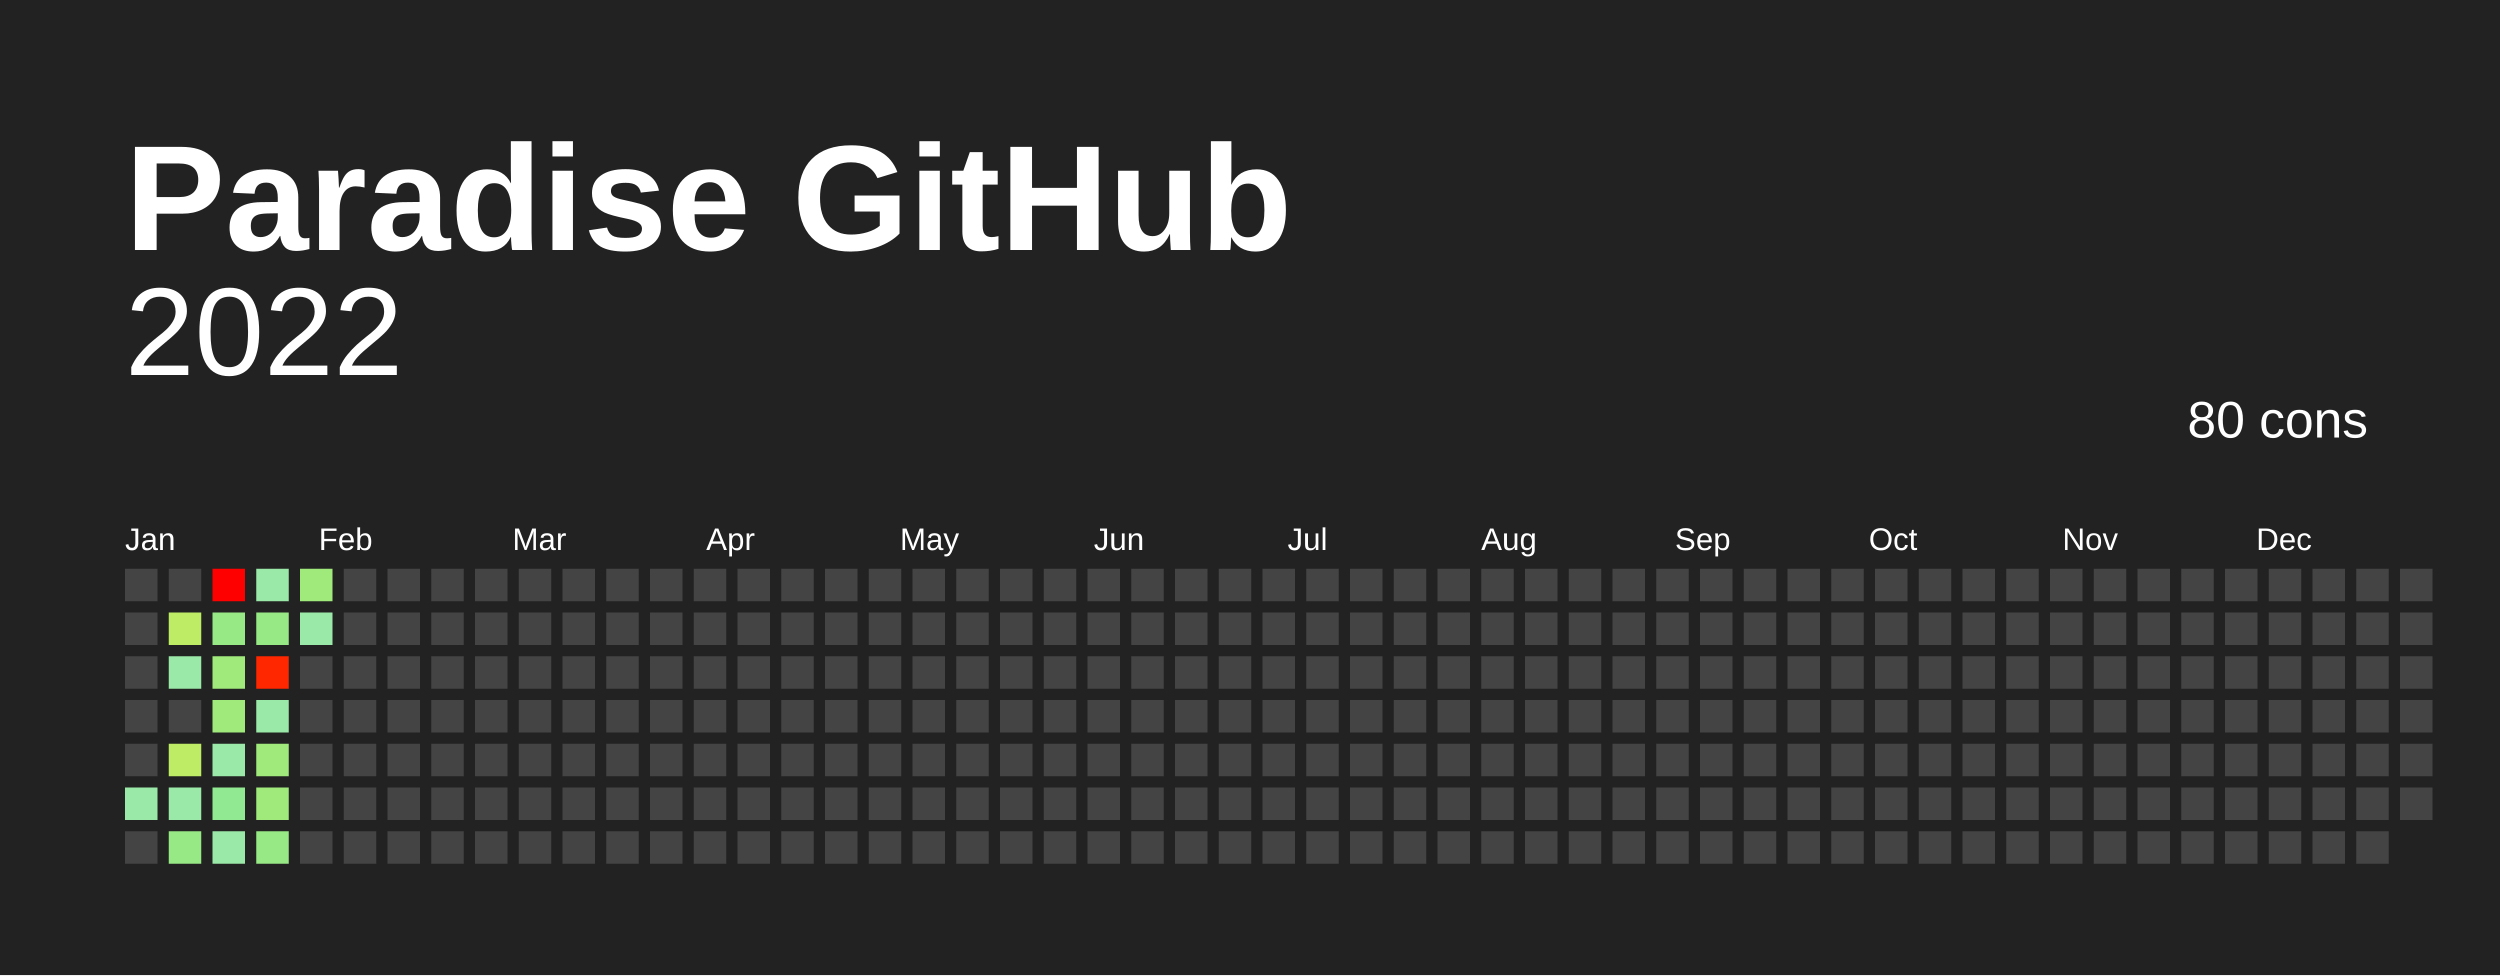
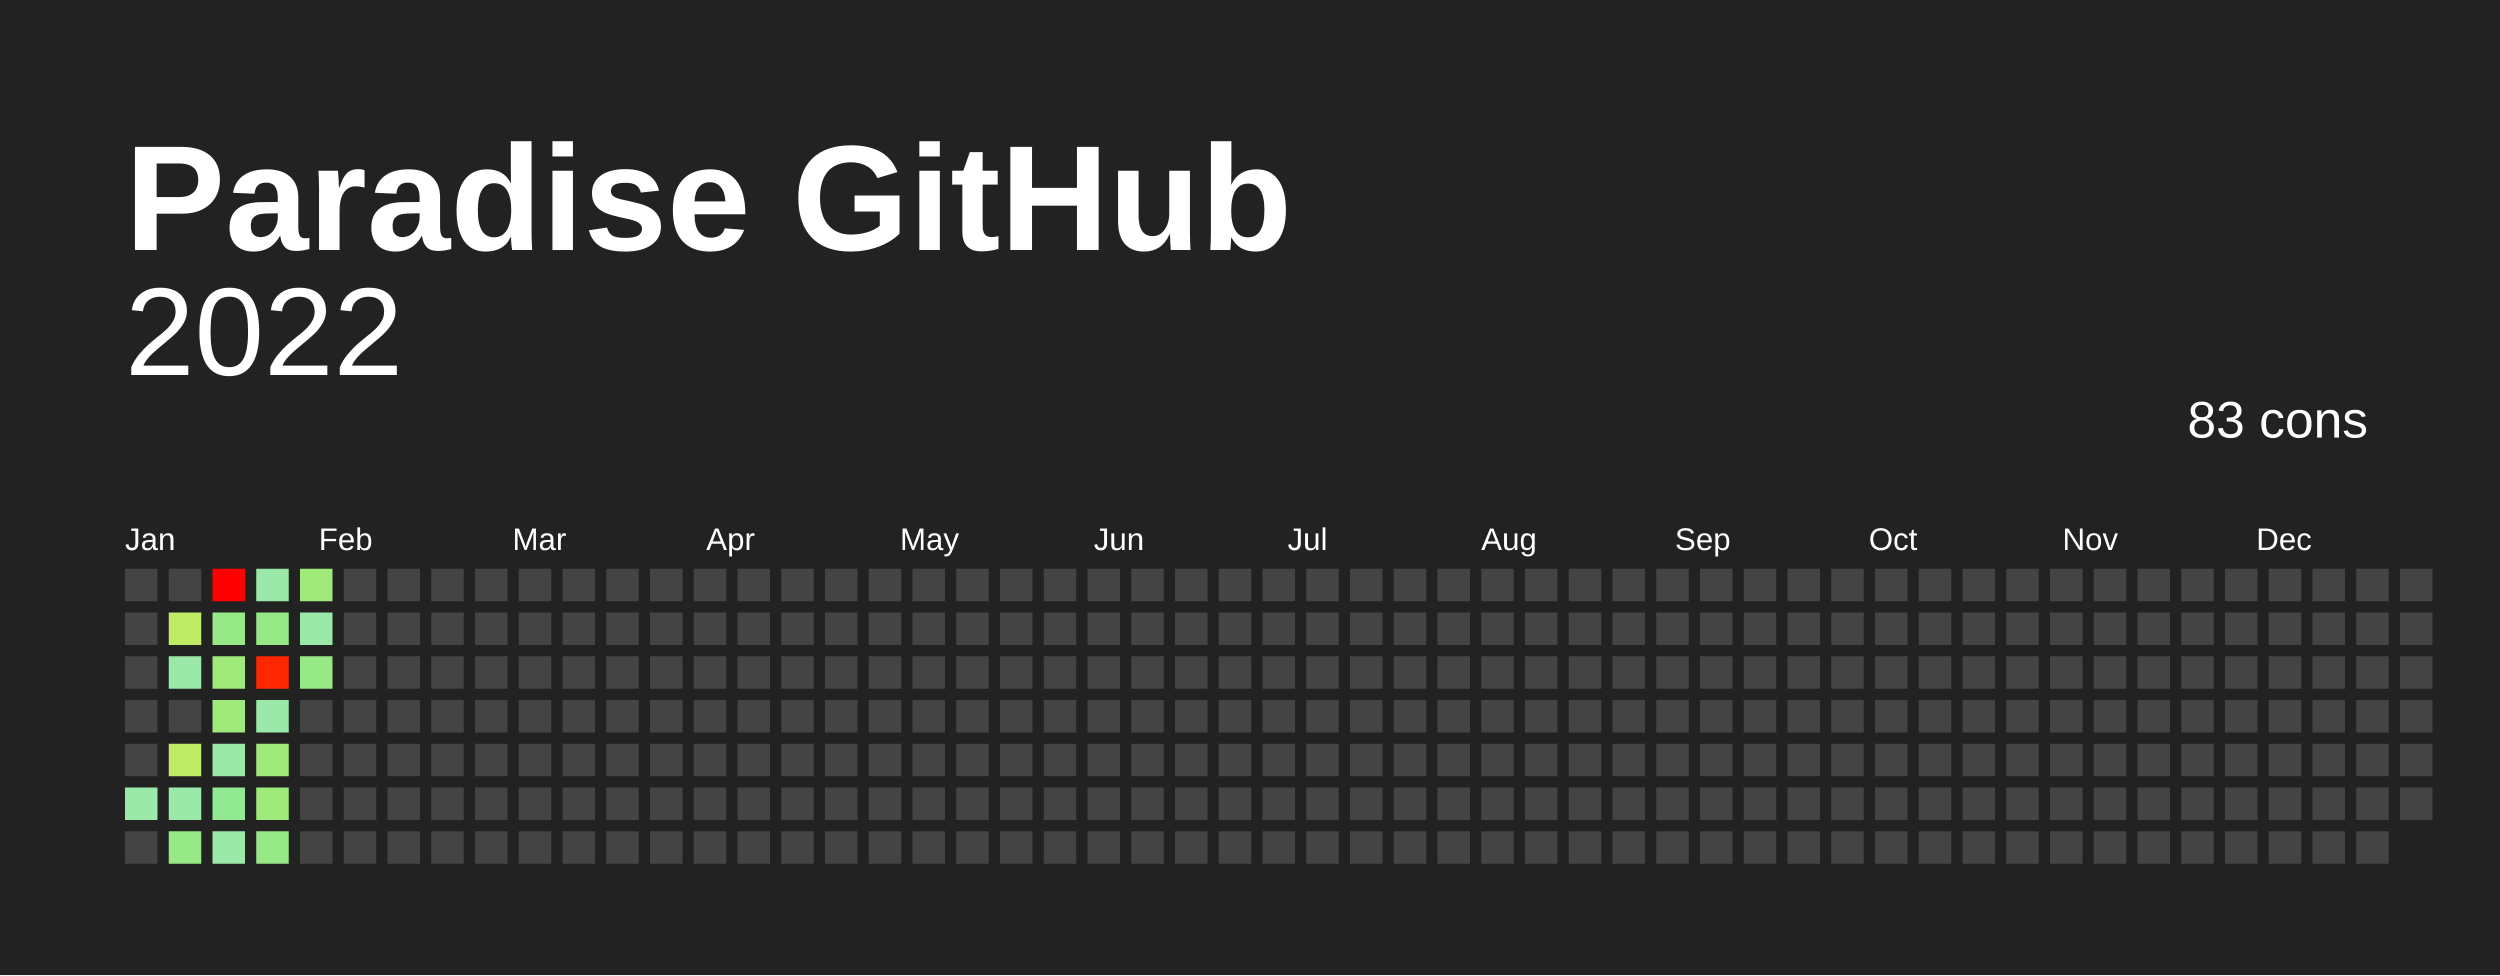
<svg xmlns="http://www.w3.org/2000/svg" baseProfile="full" height="78mm" version="1.1" viewBox="0,0,200,78" width="200mm">
  <defs />
  <rect fill="#222222" height="78" width="200" x="0" y="0" />
  <text fill="#FFFFFF" style="font-size:12px; font-family:Arial; font-weight:bold;" x="10" y="20">Paradise GitHub</text>
  <text alignment-baseline="hanging" fill="#FFFFFF" style="font-size:10.0px; font-family:Arial;" x="10" y="30">2022</text>
-   <text alignment-baseline="hanging" fill="#FFFFFF" style="font-size:4.125px; font-family:Arial;" x="175" y="35">80 cons</text>
+   <text alignment-baseline="hanging" fill="#FFFFFF" style="font-size:4.125px; font-family:Arial;" x="175" y="35">83 cons</text>
  <text fill="#FFFFFF" style="font-size:2.5px; font-family:Arial" x="10.0" y="44">Jan</text>
  <text fill="#FFFFFF" style="font-size:2.5px; font-family:Arial" x="25.5" y="44">Feb</text>
  <text fill="#FFFFFF" style="font-size:2.5px; font-family:Arial" x="41.0" y="44">Mar</text>
  <text fill="#FFFFFF" style="font-size:2.5px; font-family:Arial" x="56.5" y="44">Apr</text>
  <text fill="#FFFFFF" style="font-size:2.5px; font-family:Arial" x="72.0" y="44">May</text>
  <text fill="#FFFFFF" style="font-size:2.5px; font-family:Arial" x="87.5" y="44">Jun</text>
  <text fill="#FFFFFF" style="font-size:2.5px; font-family:Arial" x="103.0" y="44">Jul</text>
  <text fill="#FFFFFF" style="font-size:2.5px; font-family:Arial" x="118.5" y="44">Aug</text>
  <text fill="#FFFFFF" style="font-size:2.5px; font-family:Arial" x="134.0" y="44">Sep</text>
  <text fill="#FFFFFF" style="font-size:2.5px; font-family:Arial" x="149.5" y="44">Oct</text>
  <text fill="#FFFFFF" style="font-size:2.5px; font-family:Arial" x="165.0" y="44">Nov</text>
  <text fill="#FFFFFF" style="font-size:2.5px; font-family:Arial" x="180.5" y="44">Dec</text>
  <rect fill="#444444" height="2.6" width="2.6" x="10.0" y="45.5" />
  <rect fill="#444444" height="2.6" width="2.6" x="10.0" y="49.0" />
  <rect fill="#444444" height="2.6" width="2.6" x="10.0" y="52.5" />
  <rect fill="#444444" height="2.6" width="2.6" x="10.0" y="56.0" />
  <rect fill="#444444" height="2.6" width="2.6" x="10.0" y="59.5" />
  <rect fill="#9be9a8" height="2.6" width="2.6" x="10.0" y="63.0" />
  <rect fill="#444444" height="2.6" width="2.6" x="10.0" y="66.5" />
  <rect fill="#444444" height="2.6" width="2.6" x="13.5" y="45.5" />
  <rect fill="#bfec65" height="2.6" width="2.6" x="13.5" y="49.0" />
  <rect fill="#9be9a8" height="2.6" width="2.6" x="13.5" y="52.5" />
  <rect fill="#444444" height="2.6" width="2.6" x="13.5" y="56.0" />
  <rect fill="#bfec65" height="2.6" width="2.6" x="13.5" y="59.5" />
  <rect fill="#9be9a8" height="2.6" width="2.6" x="13.5" y="63.0" />
  <rect fill="#97e986" height="2.6" width="2.6" x="13.5" y="66.5" />
  <rect fill="red" height="2.6" width="2.6" x="17.0" y="45.5" />
  <rect fill="#97e986" height="2.6" width="2.6" x="17.0" y="49.0" />
  <rect fill="#a0ea7b" height="2.6" width="2.6" x="17.0" y="52.5" />
  <rect fill="#a0ea7b" height="2.6" width="2.6" x="17.0" y="56.0" />
  <rect fill="#9be9a8" height="2.6" width="2.6" x="17.0" y="59.5" />
  <rect fill="#91e991" height="2.6" width="2.6" x="17.0" y="63.0" />
  <rect fill="#9be9a8" height="2.6" width="2.6" x="17.0" y="66.5" />
  <rect fill="#9be9a8" height="2.6" width="2.6" x="20.5" y="45.5" />
  <rect fill="#97e986" height="2.6" width="2.6" x="20.5" y="49.0" />
  <rect fill="#ff2700" height="2.6" width="2.6" x="20.5" y="52.5" />
  <rect fill="#9be9a8" height="2.6" width="2.6" x="20.5" y="56.0" />
  <rect fill="#a0ea7b" height="2.6" width="2.6" x="20.5" y="59.5" />
  <rect fill="#a0ea7b" height="2.6" width="2.6" x="20.5" y="63.0" />
  <rect fill="#97e986" height="2.6" width="2.6" x="20.5" y="66.5" />
  <rect fill="#a0ea7b" height="2.6" width="2.6" x="24.0" y="45.5" />
  <rect fill="#9be9a8" height="2.6" width="2.6" x="24.0" y="49.0" />
-   <rect fill="#444444" height="2.6" width="2.6" x="24.0" y="52.5" />
+   <rect fill="#97e986" height="2.6" width="2.6" x="24.0" y="52.5" />
  <rect fill="#444444" height="2.6" width="2.6" x="24.0" y="56.0" />
  <rect fill="#444444" height="2.6" width="2.6" x="24.0" y="59.5" />
  <rect fill="#444444" height="2.6" width="2.6" x="24.0" y="63.0" />
  <rect fill="#444444" height="2.6" width="2.6" x="24.0" y="66.5" />
  <rect fill="#444444" height="2.6" width="2.6" x="27.5" y="45.5" />
  <rect fill="#444444" height="2.6" width="2.6" x="27.5" y="49.0" />
  <rect fill="#444444" height="2.6" width="2.6" x="27.5" y="52.5" />
  <rect fill="#444444" height="2.6" width="2.6" x="27.5" y="56.0" />
  <rect fill="#444444" height="2.6" width="2.6" x="27.5" y="59.5" />
  <rect fill="#444444" height="2.6" width="2.6" x="27.5" y="63.0" />
  <rect fill="#444444" height="2.6" width="2.6" x="27.5" y="66.5" />
  <rect fill="#444444" height="2.6" width="2.6" x="31.0" y="45.5" />
  <rect fill="#444444" height="2.6" width="2.6" x="31.0" y="49.0" />
  <rect fill="#444444" height="2.6" width="2.6" x="31.0" y="52.5" />
  <rect fill="#444444" height="2.6" width="2.6" x="31.0" y="56.0" />
  <rect fill="#444444" height="2.6" width="2.6" x="31.0" y="59.5" />
  <rect fill="#444444" height="2.6" width="2.6" x="31.0" y="63.0" />
  <rect fill="#444444" height="2.6" width="2.6" x="31.0" y="66.5" />
  <rect fill="#444444" height="2.6" width="2.6" x="34.5" y="45.5" />
  <rect fill="#444444" height="2.6" width="2.6" x="34.5" y="49.0" />
  <rect fill="#444444" height="2.6" width="2.6" x="34.5" y="52.5" />
  <rect fill="#444444" height="2.6" width="2.6" x="34.5" y="56.0" />
  <rect fill="#444444" height="2.6" width="2.6" x="34.5" y="59.5" />
  <rect fill="#444444" height="2.6" width="2.6" x="34.5" y="63.0" />
  <rect fill="#444444" height="2.6" width="2.6" x="34.5" y="66.5" />
  <rect fill="#444444" height="2.6" width="2.6" x="38.0" y="45.5" />
  <rect fill="#444444" height="2.6" width="2.6" x="38.0" y="49.0" />
  <rect fill="#444444" height="2.6" width="2.6" x="38.0" y="52.5" />
  <rect fill="#444444" height="2.6" width="2.6" x="38.0" y="56.0" />
  <rect fill="#444444" height="2.6" width="2.6" x="38.0" y="59.5" />
  <rect fill="#444444" height="2.6" width="2.6" x="38.0" y="63.0" />
  <rect fill="#444444" height="2.6" width="2.6" x="38.0" y="66.5" />
  <rect fill="#444444" height="2.6" width="2.6" x="41.5" y="45.5" />
  <rect fill="#444444" height="2.6" width="2.6" x="41.5" y="49.0" />
  <rect fill="#444444" height="2.6" width="2.6" x="41.5" y="52.5" />
  <rect fill="#444444" height="2.6" width="2.6" x="41.5" y="56.0" />
  <rect fill="#444444" height="2.6" width="2.6" x="41.5" y="59.5" />
  <rect fill="#444444" height="2.6" width="2.6" x="41.5" y="63.0" />
  <rect fill="#444444" height="2.6" width="2.6" x="41.5" y="66.5" />
  <rect fill="#444444" height="2.6" width="2.6" x="45.0" y="45.5" />
  <rect fill="#444444" height="2.6" width="2.6" x="45.0" y="49.0" />
  <rect fill="#444444" height="2.6" width="2.6" x="45.0" y="52.5" />
  <rect fill="#444444" height="2.6" width="2.6" x="45.0" y="56.0" />
  <rect fill="#444444" height="2.6" width="2.6" x="45.0" y="59.5" />
  <rect fill="#444444" height="2.6" width="2.6" x="45.0" y="63.0" />
  <rect fill="#444444" height="2.6" width="2.6" x="45.0" y="66.5" />
  <rect fill="#444444" height="2.6" width="2.6" x="48.5" y="45.5" />
  <rect fill="#444444" height="2.6" width="2.6" x="48.5" y="49.0" />
  <rect fill="#444444" height="2.6" width="2.6" x="48.5" y="52.5" />
  <rect fill="#444444" height="2.6" width="2.6" x="48.5" y="56.0" />
  <rect fill="#444444" height="2.6" width="2.6" x="48.5" y="59.5" />
  <rect fill="#444444" height="2.6" width="2.6" x="48.5" y="63.0" />
  <rect fill="#444444" height="2.6" width="2.6" x="48.5" y="66.5" />
  <rect fill="#444444" height="2.6" width="2.6" x="52.0" y="45.5" />
  <rect fill="#444444" height="2.6" width="2.6" x="52.0" y="49.0" />
  <rect fill="#444444" height="2.6" width="2.6" x="52.0" y="52.5" />
  <rect fill="#444444" height="2.6" width="2.6" x="52.0" y="56.0" />
  <rect fill="#444444" height="2.6" width="2.6" x="52.0" y="59.5" />
  <rect fill="#444444" height="2.6" width="2.6" x="52.0" y="63.0" />
  <rect fill="#444444" height="2.6" width="2.6" x="52.0" y="66.5" />
  <rect fill="#444444" height="2.6" width="2.6" x="55.5" y="45.5" />
  <rect fill="#444444" height="2.6" width="2.6" x="55.5" y="49.0" />
  <rect fill="#444444" height="2.6" width="2.6" x="55.5" y="52.5" />
  <rect fill="#444444" height="2.6" width="2.6" x="55.5" y="56.0" />
  <rect fill="#444444" height="2.6" width="2.6" x="55.5" y="59.5" />
  <rect fill="#444444" height="2.6" width="2.6" x="55.5" y="63.0" />
  <rect fill="#444444" height="2.6" width="2.6" x="55.5" y="66.5" />
  <rect fill="#444444" height="2.6" width="2.6" x="59.0" y="45.5" />
  <rect fill="#444444" height="2.6" width="2.6" x="59.0" y="49.0" />
  <rect fill="#444444" height="2.6" width="2.6" x="59.0" y="52.5" />
  <rect fill="#444444" height="2.6" width="2.6" x="59.0" y="56.0" />
  <rect fill="#444444" height="2.6" width="2.6" x="59.0" y="59.5" />
  <rect fill="#444444" height="2.6" width="2.6" x="59.0" y="63.0" />
  <rect fill="#444444" height="2.6" width="2.6" x="59.0" y="66.5" />
  <rect fill="#444444" height="2.6" width="2.6" x="62.5" y="45.5" />
  <rect fill="#444444" height="2.6" width="2.6" x="62.5" y="49.0" />
  <rect fill="#444444" height="2.6" width="2.6" x="62.5" y="52.5" />
  <rect fill="#444444" height="2.6" width="2.6" x="62.5" y="56.0" />
  <rect fill="#444444" height="2.6" width="2.6" x="62.5" y="59.5" />
  <rect fill="#444444" height="2.6" width="2.6" x="62.5" y="63.0" />
  <rect fill="#444444" height="2.6" width="2.6" x="62.5" y="66.5" />
  <rect fill="#444444" height="2.6" width="2.6" x="66.0" y="45.5" />
  <rect fill="#444444" height="2.6" width="2.6" x="66.0" y="49.0" />
  <rect fill="#444444" height="2.6" width="2.6" x="66.0" y="52.5" />
  <rect fill="#444444" height="2.6" width="2.6" x="66.0" y="56.0" />
  <rect fill="#444444" height="2.6" width="2.6" x="66.0" y="59.5" />
  <rect fill="#444444" height="2.6" width="2.6" x="66.0" y="63.0" />
  <rect fill="#444444" height="2.6" width="2.6" x="66.0" y="66.5" />
  <rect fill="#444444" height="2.6" width="2.6" x="69.5" y="45.5" />
  <rect fill="#444444" height="2.6" width="2.6" x="69.5" y="49.0" />
  <rect fill="#444444" height="2.6" width="2.6" x="69.5" y="52.5" />
  <rect fill="#444444" height="2.6" width="2.6" x="69.5" y="56.0" />
  <rect fill="#444444" height="2.6" width="2.6" x="69.5" y="59.5" />
  <rect fill="#444444" height="2.6" width="2.6" x="69.5" y="63.0" />
  <rect fill="#444444" height="2.6" width="2.6" x="69.5" y="66.5" />
  <rect fill="#444444" height="2.6" width="2.6" x="73.0" y="45.5" />
  <rect fill="#444444" height="2.6" width="2.6" x="73.0" y="49.0" />
  <rect fill="#444444" height="2.6" width="2.6" x="73.0" y="52.5" />
  <rect fill="#444444" height="2.6" width="2.6" x="73.0" y="56.0" />
  <rect fill="#444444" height="2.6" width="2.6" x="73.0" y="59.5" />
  <rect fill="#444444" height="2.6" width="2.6" x="73.0" y="63.0" />
  <rect fill="#444444" height="2.6" width="2.6" x="73.0" y="66.5" />
  <rect fill="#444444" height="2.6" width="2.6" x="76.5" y="45.5" />
  <rect fill="#444444" height="2.6" width="2.6" x="76.5" y="49.0" />
  <rect fill="#444444" height="2.6" width="2.6" x="76.5" y="52.5" />
  <rect fill="#444444" height="2.6" width="2.6" x="76.5" y="56.0" />
  <rect fill="#444444" height="2.6" width="2.6" x="76.5" y="59.5" />
  <rect fill="#444444" height="2.6" width="2.6" x="76.5" y="63.0" />
  <rect fill="#444444" height="2.6" width="2.6" x="76.5" y="66.5" />
  <rect fill="#444444" height="2.6" width="2.6" x="80.0" y="45.5" />
  <rect fill="#444444" height="2.6" width="2.6" x="80.0" y="49.0" />
  <rect fill="#444444" height="2.6" width="2.6" x="80.0" y="52.5" />
  <rect fill="#444444" height="2.6" width="2.6" x="80.0" y="56.0" />
  <rect fill="#444444" height="2.6" width="2.6" x="80.0" y="59.5" />
  <rect fill="#444444" height="2.6" width="2.6" x="80.0" y="63.0" />
  <rect fill="#444444" height="2.6" width="2.6" x="80.0" y="66.5" />
  <rect fill="#444444" height="2.6" width="2.6" x="83.5" y="45.5" />
  <rect fill="#444444" height="2.6" width="2.6" x="83.5" y="49.0" />
  <rect fill="#444444" height="2.6" width="2.6" x="83.5" y="52.5" />
  <rect fill="#444444" height="2.6" width="2.6" x="83.5" y="56.0" />
  <rect fill="#444444" height="2.6" width="2.6" x="83.5" y="59.5" />
  <rect fill="#444444" height="2.6" width="2.6" x="83.5" y="63.0" />
  <rect fill="#444444" height="2.6" width="2.6" x="83.5" y="66.5" />
  <rect fill="#444444" height="2.6" width="2.6" x="87.0" y="45.5" />
  <rect fill="#444444" height="2.6" width="2.6" x="87.0" y="49.0" />
  <rect fill="#444444" height="2.6" width="2.6" x="87.0" y="52.5" />
  <rect fill="#444444" height="2.6" width="2.6" x="87.0" y="56.0" />
  <rect fill="#444444" height="2.6" width="2.6" x="87.0" y="59.5" />
  <rect fill="#444444" height="2.6" width="2.6" x="87.0" y="63.0" />
  <rect fill="#444444" height="2.6" width="2.6" x="87.0" y="66.5" />
  <rect fill="#444444" height="2.6" width="2.6" x="90.5" y="45.5" />
  <rect fill="#444444" height="2.6" width="2.6" x="90.5" y="49.0" />
  <rect fill="#444444" height="2.6" width="2.6" x="90.5" y="52.5" />
  <rect fill="#444444" height="2.6" width="2.6" x="90.5" y="56.0" />
  <rect fill="#444444" height="2.6" width="2.6" x="90.5" y="59.5" />
  <rect fill="#444444" height="2.6" width="2.6" x="90.5" y="63.0" />
  <rect fill="#444444" height="2.6" width="2.6" x="90.5" y="66.5" />
  <rect fill="#444444" height="2.6" width="2.6" x="94.0" y="45.5" />
  <rect fill="#444444" height="2.6" width="2.6" x="94.0" y="49.0" />
  <rect fill="#444444" height="2.6" width="2.6" x="94.0" y="52.5" />
  <rect fill="#444444" height="2.6" width="2.6" x="94.0" y="56.0" />
  <rect fill="#444444" height="2.6" width="2.6" x="94.0" y="59.5" />
  <rect fill="#444444" height="2.6" width="2.6" x="94.0" y="63.0" />
  <rect fill="#444444" height="2.6" width="2.6" x="94.0" y="66.5" />
  <rect fill="#444444" height="2.6" width="2.6" x="97.5" y="45.5" />
  <rect fill="#444444" height="2.6" width="2.6" x="97.5" y="49.0" />
  <rect fill="#444444" height="2.6" width="2.6" x="97.5" y="52.5" />
  <rect fill="#444444" height="2.6" width="2.6" x="97.5" y="56.0" />
  <rect fill="#444444" height="2.6" width="2.6" x="97.5" y="59.5" />
  <rect fill="#444444" height="2.6" width="2.6" x="97.5" y="63.0" />
  <rect fill="#444444" height="2.6" width="2.6" x="97.5" y="66.5" />
  <rect fill="#444444" height="2.6" width="2.6" x="101.0" y="45.5" />
  <rect fill="#444444" height="2.6" width="2.6" x="101.0" y="49.0" />
  <rect fill="#444444" height="2.6" width="2.6" x="101.0" y="52.5" />
  <rect fill="#444444" height="2.6" width="2.6" x="101.0" y="56.0" />
  <rect fill="#444444" height="2.6" width="2.6" x="101.0" y="59.5" />
  <rect fill="#444444" height="2.6" width="2.6" x="101.0" y="63.0" />
  <rect fill="#444444" height="2.6" width="2.6" x="101.0" y="66.5" />
  <rect fill="#444444" height="2.6" width="2.6" x="104.5" y="45.5" />
  <rect fill="#444444" height="2.6" width="2.6" x="104.5" y="49.0" />
  <rect fill="#444444" height="2.6" width="2.6" x="104.5" y="52.5" />
  <rect fill="#444444" height="2.6" width="2.6" x="104.5" y="56.0" />
  <rect fill="#444444" height="2.6" width="2.6" x="104.5" y="59.5" />
  <rect fill="#444444" height="2.6" width="2.6" x="104.5" y="63.0" />
  <rect fill="#444444" height="2.6" width="2.6" x="104.5" y="66.5" />
  <rect fill="#444444" height="2.6" width="2.6" x="108.0" y="45.5" />
  <rect fill="#444444" height="2.6" width="2.6" x="108.0" y="49.0" />
  <rect fill="#444444" height="2.6" width="2.6" x="108.0" y="52.5" />
  <rect fill="#444444" height="2.6" width="2.6" x="108.0" y="56.0" />
  <rect fill="#444444" height="2.6" width="2.6" x="108.0" y="59.5" />
  <rect fill="#444444" height="2.6" width="2.6" x="108.0" y="63.0" />
  <rect fill="#444444" height="2.6" width="2.6" x="108.0" y="66.5" />
  <rect fill="#444444" height="2.6" width="2.6" x="111.5" y="45.5" />
  <rect fill="#444444" height="2.6" width="2.6" x="111.5" y="49.0" />
  <rect fill="#444444" height="2.6" width="2.6" x="111.5" y="52.5" />
  <rect fill="#444444" height="2.6" width="2.6" x="111.5" y="56.0" />
  <rect fill="#444444" height="2.6" width="2.6" x="111.5" y="59.5" />
  <rect fill="#444444" height="2.6" width="2.6" x="111.5" y="63.0" />
  <rect fill="#444444" height="2.6" width="2.6" x="111.5" y="66.5" />
  <rect fill="#444444" height="2.6" width="2.6" x="115.0" y="45.5" />
  <rect fill="#444444" height="2.6" width="2.6" x="115.0" y="49.0" />
  <rect fill="#444444" height="2.6" width="2.6" x="115.0" y="52.5" />
  <rect fill="#444444" height="2.6" width="2.6" x="115.0" y="56.0" />
  <rect fill="#444444" height="2.6" width="2.6" x="115.0" y="59.5" />
  <rect fill="#444444" height="2.6" width="2.6" x="115.0" y="63.0" />
  <rect fill="#444444" height="2.6" width="2.6" x="115.0" y="66.5" />
  <rect fill="#444444" height="2.6" width="2.6" x="118.5" y="45.5" />
  <rect fill="#444444" height="2.6" width="2.6" x="118.5" y="49.0" />
  <rect fill="#444444" height="2.6" width="2.6" x="118.5" y="52.5" />
  <rect fill="#444444" height="2.6" width="2.6" x="118.5" y="56.0" />
  <rect fill="#444444" height="2.6" width="2.6" x="118.5" y="59.5" />
  <rect fill="#444444" height="2.6" width="2.6" x="118.5" y="63.0" />
  <rect fill="#444444" height="2.6" width="2.6" x="118.5" y="66.5" />
  <rect fill="#444444" height="2.6" width="2.6" x="122.0" y="45.5" />
  <rect fill="#444444" height="2.6" width="2.6" x="122.0" y="49.0" />
  <rect fill="#444444" height="2.6" width="2.6" x="122.0" y="52.5" />
  <rect fill="#444444" height="2.6" width="2.6" x="122.0" y="56.0" />
  <rect fill="#444444" height="2.6" width="2.6" x="122.0" y="59.5" />
  <rect fill="#444444" height="2.6" width="2.6" x="122.0" y="63.0" />
  <rect fill="#444444" height="2.6" width="2.6" x="122.0" y="66.5" />
  <rect fill="#444444" height="2.6" width="2.6" x="125.5" y="45.5" />
  <rect fill="#444444" height="2.6" width="2.6" x="125.5" y="49.0" />
  <rect fill="#444444" height="2.6" width="2.6" x="125.5" y="52.5" />
  <rect fill="#444444" height="2.6" width="2.6" x="125.5" y="56.0" />
  <rect fill="#444444" height="2.6" width="2.6" x="125.5" y="59.5" />
  <rect fill="#444444" height="2.6" width="2.6" x="125.5" y="63.0" />
  <rect fill="#444444" height="2.6" width="2.6" x="125.5" y="66.5" />
  <rect fill="#444444" height="2.6" width="2.6" x="129.0" y="45.5" />
  <rect fill="#444444" height="2.6" width="2.6" x="129.0" y="49.0" />
  <rect fill="#444444" height="2.6" width="2.6" x="129.0" y="52.5" />
  <rect fill="#444444" height="2.6" width="2.6" x="129.0" y="56.0" />
  <rect fill="#444444" height="2.6" width="2.6" x="129.0" y="59.5" />
  <rect fill="#444444" height="2.6" width="2.6" x="129.0" y="63.0" />
  <rect fill="#444444" height="2.6" width="2.6" x="129.0" y="66.5" />
  <rect fill="#444444" height="2.6" width="2.6" x="132.5" y="45.5" />
  <rect fill="#444444" height="2.6" width="2.6" x="132.5" y="49.0" />
  <rect fill="#444444" height="2.6" width="2.6" x="132.5" y="52.5" />
  <rect fill="#444444" height="2.6" width="2.6" x="132.5" y="56.0" />
  <rect fill="#444444" height="2.6" width="2.6" x="132.5" y="59.5" />
  <rect fill="#444444" height="2.6" width="2.6" x="132.5" y="63.0" />
  <rect fill="#444444" height="2.6" width="2.6" x="132.5" y="66.5" />
  <rect fill="#444444" height="2.6" width="2.6" x="136.0" y="45.5" />
  <rect fill="#444444" height="2.6" width="2.6" x="136.0" y="49.0" />
  <rect fill="#444444" height="2.6" width="2.6" x="136.0" y="52.5" />
  <rect fill="#444444" height="2.6" width="2.6" x="136.0" y="56.0" />
  <rect fill="#444444" height="2.6" width="2.6" x="136.0" y="59.5" />
  <rect fill="#444444" height="2.6" width="2.6" x="136.0" y="63.0" />
  <rect fill="#444444" height="2.6" width="2.6" x="136.0" y="66.5" />
  <rect fill="#444444" height="2.6" width="2.6" x="139.5" y="45.5" />
  <rect fill="#444444" height="2.6" width="2.6" x="139.5" y="49.0" />
  <rect fill="#444444" height="2.6" width="2.6" x="139.5" y="52.5" />
  <rect fill="#444444" height="2.6" width="2.6" x="139.5" y="56.0" />
  <rect fill="#444444" height="2.6" width="2.6" x="139.5" y="59.5" />
  <rect fill="#444444" height="2.6" width="2.6" x="139.5" y="63.0" />
  <rect fill="#444444" height="2.6" width="2.6" x="139.5" y="66.5" />
  <rect fill="#444444" height="2.6" width="2.6" x="143.0" y="45.5" />
  <rect fill="#444444" height="2.6" width="2.6" x="143.0" y="49.0" />
  <rect fill="#444444" height="2.6" width="2.6" x="143.0" y="52.5" />
  <rect fill="#444444" height="2.6" width="2.6" x="143.0" y="56.0" />
  <rect fill="#444444" height="2.6" width="2.6" x="143.0" y="59.5" />
  <rect fill="#444444" height="2.6" width="2.6" x="143.0" y="63.0" />
  <rect fill="#444444" height="2.6" width="2.6" x="143.0" y="66.5" />
  <rect fill="#444444" height="2.6" width="2.6" x="146.5" y="45.5" />
  <rect fill="#444444" height="2.6" width="2.6" x="146.5" y="49.0" />
  <rect fill="#444444" height="2.6" width="2.6" x="146.5" y="52.5" />
  <rect fill="#444444" height="2.6" width="2.6" x="146.5" y="56.0" />
  <rect fill="#444444" height="2.6" width="2.6" x="146.5" y="59.5" />
  <rect fill="#444444" height="2.6" width="2.6" x="146.5" y="63.0" />
  <rect fill="#444444" height="2.6" width="2.6" x="146.5" y="66.5" />
  <rect fill="#444444" height="2.6" width="2.6" x="150.0" y="45.5" />
  <rect fill="#444444" height="2.6" width="2.6" x="150.0" y="49.0" />
  <rect fill="#444444" height="2.6" width="2.6" x="150.0" y="52.5" />
  <rect fill="#444444" height="2.6" width="2.6" x="150.0" y="56.0" />
  <rect fill="#444444" height="2.6" width="2.6" x="150.0" y="59.5" />
  <rect fill="#444444" height="2.6" width="2.6" x="150.0" y="63.0" />
  <rect fill="#444444" height="2.6" width="2.6" x="150.0" y="66.5" />
  <rect fill="#444444" height="2.6" width="2.6" x="153.5" y="45.5" />
  <rect fill="#444444" height="2.6" width="2.6" x="153.5" y="49.0" />
  <rect fill="#444444" height="2.6" width="2.6" x="153.5" y="52.5" />
  <rect fill="#444444" height="2.6" width="2.6" x="153.5" y="56.0" />
  <rect fill="#444444" height="2.6" width="2.6" x="153.5" y="59.5" />
  <rect fill="#444444" height="2.6" width="2.6" x="153.5" y="63.0" />
  <rect fill="#444444" height="2.6" width="2.6" x="153.5" y="66.5" />
  <rect fill="#444444" height="2.6" width="2.6" x="157.0" y="45.5" />
  <rect fill="#444444" height="2.6" width="2.6" x="157.0" y="49.0" />
  <rect fill="#444444" height="2.6" width="2.6" x="157.0" y="52.5" />
  <rect fill="#444444" height="2.6" width="2.6" x="157.0" y="56.0" />
  <rect fill="#444444" height="2.6" width="2.6" x="157.0" y="59.5" />
  <rect fill="#444444" height="2.6" width="2.6" x="157.0" y="63.0" />
  <rect fill="#444444" height="2.6" width="2.6" x="157.0" y="66.5" />
  <rect fill="#444444" height="2.6" width="2.6" x="160.5" y="45.5" />
  <rect fill="#444444" height="2.6" width="2.6" x="160.5" y="49.0" />
  <rect fill="#444444" height="2.6" width="2.6" x="160.5" y="52.5" />
  <rect fill="#444444" height="2.6" width="2.6" x="160.5" y="56.0" />
  <rect fill="#444444" height="2.6" width="2.6" x="160.5" y="59.5" />
  <rect fill="#444444" height="2.6" width="2.6" x="160.5" y="63.0" />
  <rect fill="#444444" height="2.6" width="2.6" x="160.5" y="66.5" />
  <rect fill="#444444" height="2.6" width="2.6" x="164.0" y="45.5" />
  <rect fill="#444444" height="2.6" width="2.6" x="164.0" y="49.0" />
  <rect fill="#444444" height="2.6" width="2.6" x="164.0" y="52.5" />
  <rect fill="#444444" height="2.6" width="2.6" x="164.0" y="56.0" />
  <rect fill="#444444" height="2.6" width="2.6" x="164.0" y="59.5" />
  <rect fill="#444444" height="2.6" width="2.6" x="164.0" y="63.0" />
  <rect fill="#444444" height="2.6" width="2.6" x="164.0" y="66.5" />
  <rect fill="#444444" height="2.6" width="2.6" x="167.5" y="45.5" />
  <rect fill="#444444" height="2.6" width="2.6" x="167.5" y="49.0" />
  <rect fill="#444444" height="2.6" width="2.6" x="167.5" y="52.5" />
  <rect fill="#444444" height="2.6" width="2.6" x="167.5" y="56.0" />
  <rect fill="#444444" height="2.6" width="2.6" x="167.5" y="59.5" />
  <rect fill="#444444" height="2.6" width="2.6" x="167.5" y="63.0" />
  <rect fill="#444444" height="2.6" width="2.6" x="167.5" y="66.5" />
  <rect fill="#444444" height="2.6" width="2.6" x="171.0" y="45.5" />
  <rect fill="#444444" height="2.6" width="2.6" x="171.0" y="49.0" />
  <rect fill="#444444" height="2.6" width="2.6" x="171.0" y="52.5" />
  <rect fill="#444444" height="2.6" width="2.6" x="171.0" y="56.0" />
  <rect fill="#444444" height="2.6" width="2.6" x="171.0" y="59.5" />
  <rect fill="#444444" height="2.6" width="2.6" x="171.0" y="63.0" />
  <rect fill="#444444" height="2.6" width="2.6" x="171.0" y="66.5" />
  <rect fill="#444444" height="2.6" width="2.6" x="174.5" y="45.5" />
  <rect fill="#444444" height="2.6" width="2.6" x="174.5" y="49.0" />
  <rect fill="#444444" height="2.6" width="2.6" x="174.5" y="52.5" />
  <rect fill="#444444" height="2.6" width="2.6" x="174.5" y="56.0" />
  <rect fill="#444444" height="2.6" width="2.6" x="174.5" y="59.5" />
  <rect fill="#444444" height="2.6" width="2.6" x="174.5" y="63.0" />
  <rect fill="#444444" height="2.6" width="2.6" x="174.5" y="66.5" />
  <rect fill="#444444" height="2.6" width="2.6" x="178.0" y="45.5" />
  <rect fill="#444444" height="2.6" width="2.6" x="178.0" y="49.0" />
  <rect fill="#444444" height="2.6" width="2.6" x="178.0" y="52.5" />
  <rect fill="#444444" height="2.6" width="2.6" x="178.0" y="56.0" />
  <rect fill="#444444" height="2.6" width="2.6" x="178.0" y="59.5" />
  <rect fill="#444444" height="2.6" width="2.6" x="178.0" y="63.0" />
  <rect fill="#444444" height="2.6" width="2.6" x="178.0" y="66.5" />
  <rect fill="#444444" height="2.6" width="2.6" x="181.5" y="45.5" />
  <rect fill="#444444" height="2.6" width="2.6" x="181.5" y="49.0" />
  <rect fill="#444444" height="2.6" width="2.6" x="181.5" y="52.5" />
  <rect fill="#444444" height="2.6" width="2.6" x="181.5" y="56.0" />
  <rect fill="#444444" height="2.6" width="2.6" x="181.5" y="59.5" />
  <rect fill="#444444" height="2.6" width="2.6" x="181.5" y="63.0" />
  <rect fill="#444444" height="2.6" width="2.6" x="181.5" y="66.5" />
  <rect fill="#444444" height="2.6" width="2.6" x="185.0" y="45.5" />
  <rect fill="#444444" height="2.6" width="2.6" x="185.0" y="49.0" />
  <rect fill="#444444" height="2.6" width="2.6" x="185.0" y="52.5" />
  <rect fill="#444444" height="2.6" width="2.6" x="185.0" y="56.0" />
  <rect fill="#444444" height="2.6" width="2.6" x="185.0" y="59.5" />
  <rect fill="#444444" height="2.6" width="2.6" x="185.0" y="63.0" />
  <rect fill="#444444" height="2.6" width="2.6" x="185.0" y="66.5" />
  <rect fill="#444444" height="2.6" width="2.6" x="188.5" y="45.5" />
  <rect fill="#444444" height="2.6" width="2.6" x="188.5" y="49.0" />
  <rect fill="#444444" height="2.6" width="2.6" x="188.5" y="52.5" />
  <rect fill="#444444" height="2.6" width="2.6" x="188.5" y="56.0" />
  <rect fill="#444444" height="2.6" width="2.6" x="188.5" y="59.5" />
  <rect fill="#444444" height="2.6" width="2.6" x="188.5" y="63.0" />
  <rect fill="#444444" height="2.6" width="2.6" x="188.5" y="66.5" />
  <rect fill="#444444" height="2.6" width="2.6" x="192.0" y="45.5" />
  <rect fill="#444444" height="2.6" width="2.6" x="192.0" y="49.0" />
  <rect fill="#444444" height="2.6" width="2.6" x="192.0" y="52.5" />
  <rect fill="#444444" height="2.6" width="2.6" x="192.0" y="56.0" />
  <rect fill="#444444" height="2.6" width="2.6" x="192.0" y="59.5" />
  <rect fill="#444444" height="2.6" width="2.6" x="192.0" y="63.0" />
</svg>
